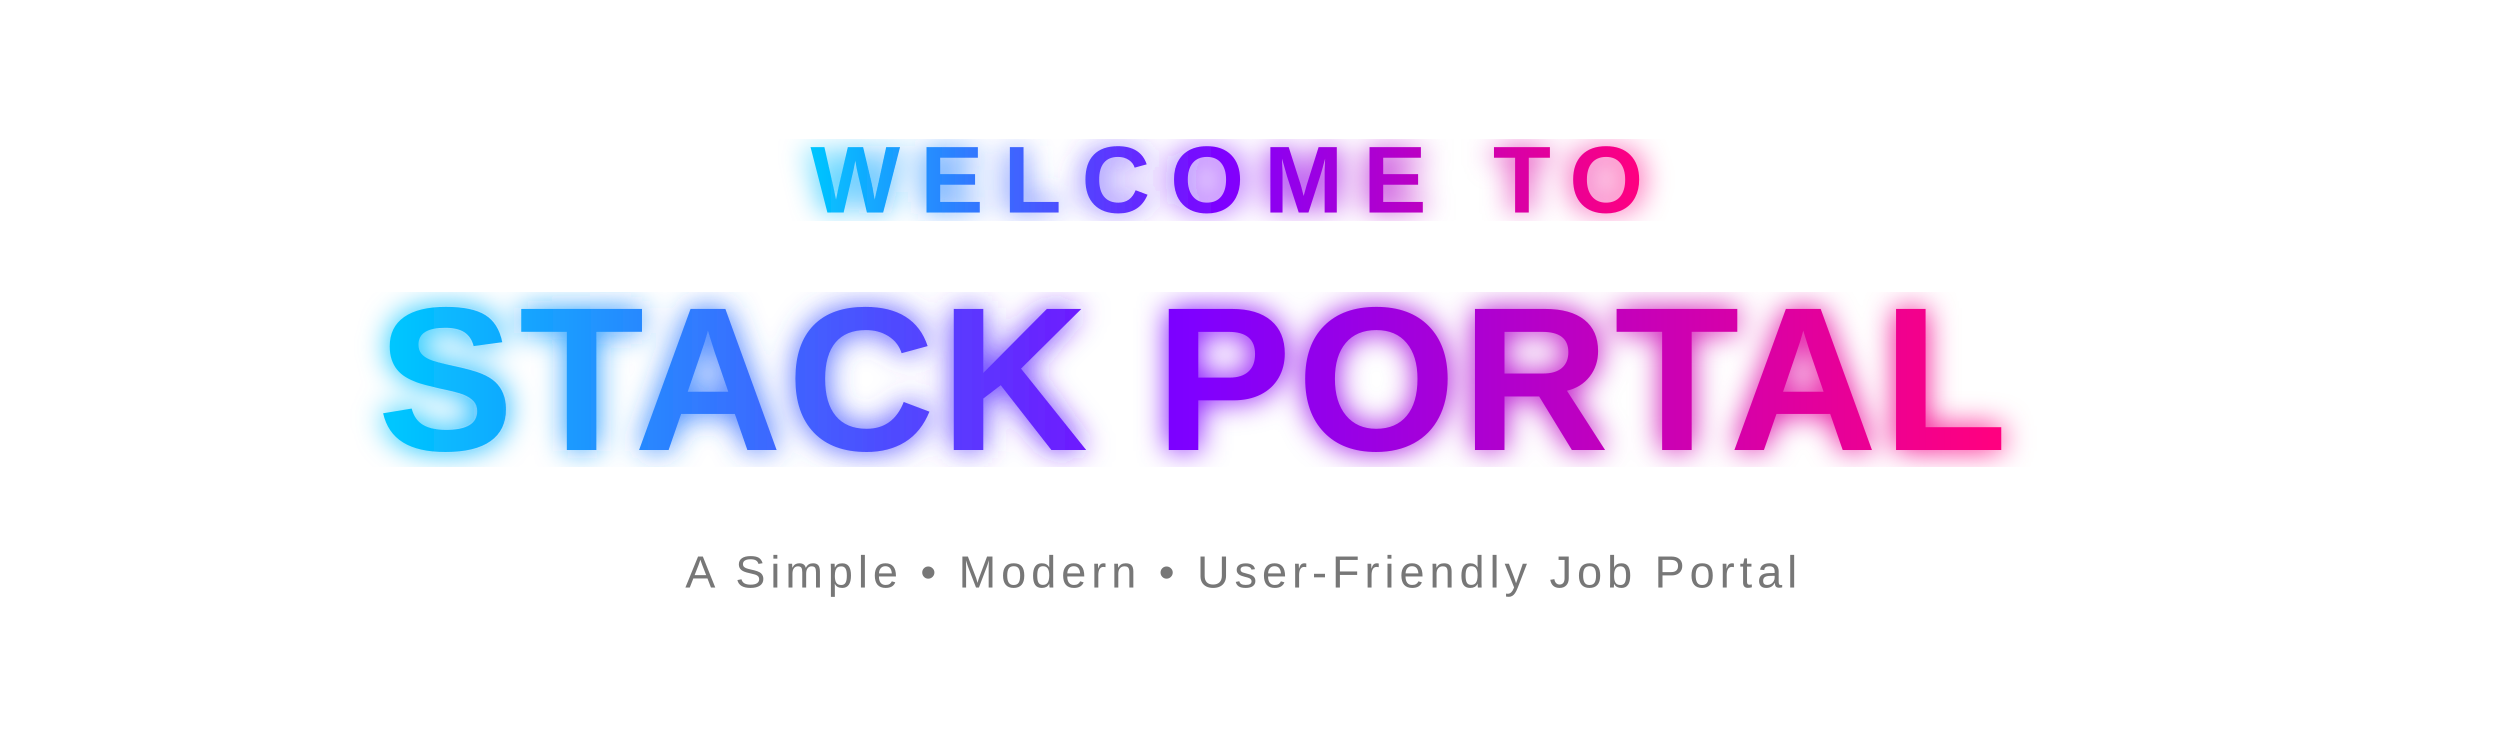
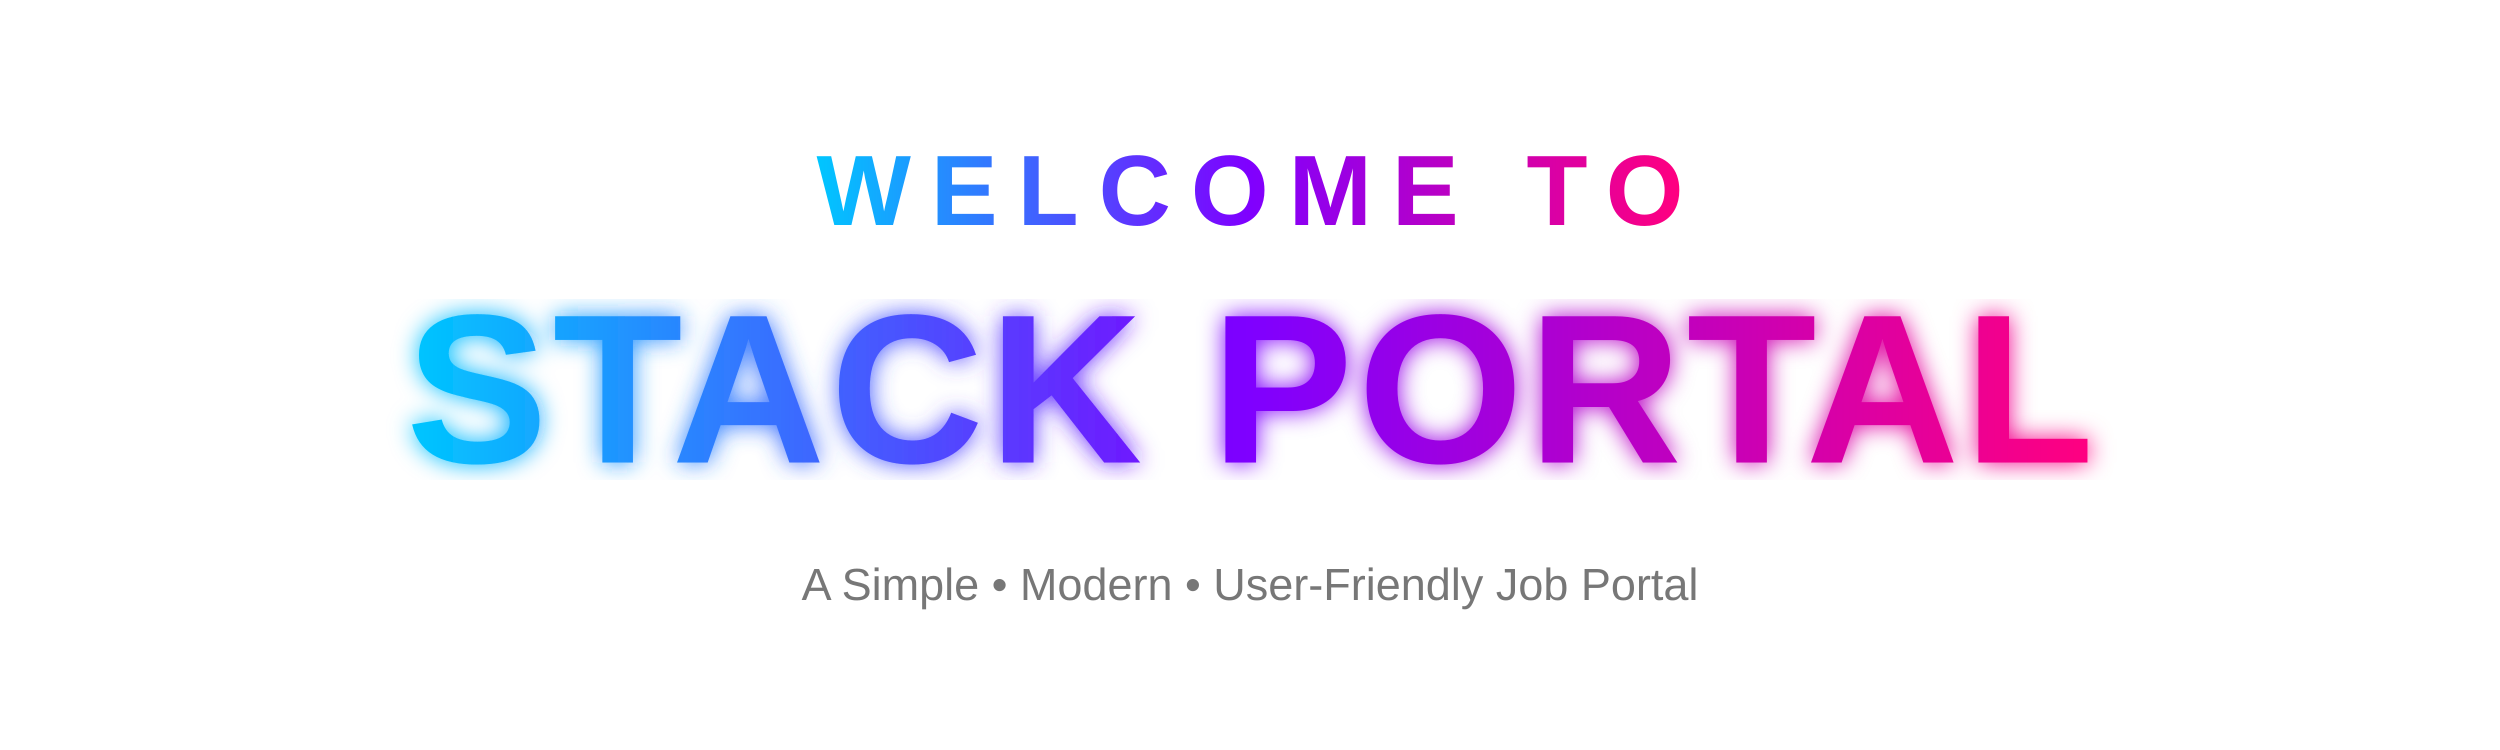
<svg xmlns="http://www.w3.org/2000/svg" width="1000" height="300" viewBox="0 0 1000 300">
  <defs>
-     <linearGradient id="textGradient" x1="0%" y1="0%" x2="100%" y2="0%">
-       <stop offset="0%" stop-color="#00C6FF">
-         <animate attributeName="stop-color" values="#00C6FF;#0072FF;#7F00FF;#FF0080;#00C6FF" dur="8s" repeatCount="indefinite" />
-       </stop>
-       <stop offset="50%" stop-color="#7F00FF">
-         <animate attributeName="stop-color" values="#7F00FF;#FF0080;#00C6FF;#00FF87;#7F00FF" dur="8s" repeatCount="indefinite" />
-       </stop>
-       <stop offset="100%" stop-color="#FF0080">
-         <animate attributeName="stop-color" values="#FF0080;#00C6FF;#7F00FF;#FF0080" dur="8s" repeatCount="indefinite" />
-       </stop>
+     <linearGradient id="gradient" x1="0%" y1="0%" x2="100%" y2="0%">
+       <stop offset="0%" stop-color="#00C6FF" />
+       <stop offset="50%" stop-color="#7F00FF" />
+       <stop offset="100%" stop-color="#FF0080" />
    </linearGradient>
    <filter id="glow">
-       <feGaussianBlur stdDeviation="6" result="blur" />
+       <feGaussianBlur stdDeviation="5" result="blur" />
      <feMerge>
        <feMergeNode in="blur" />
        <feMergeNode in="SourceGraphic" />
      </feMerge>
    </filter>
  </defs>
-   <text x="500" y="85" text-anchor="middle" font-family="Arial, Helvetica, sans-serif" font-size="38" font-weight="900" letter-spacing="8" fill="url(#textGradient)" filter="url(#glow)">
- 
+   <text x="500" y="90" text-anchor="middle" font-family="Arial, sans-serif" font-size="40" font-weight="900" letter-spacing="8" fill="url(#gradient)">
    WELCOME TO
- 
-     <animate attributeName="opacity" values="0;1;1;1" dur="2s" fill="freeze" />
  </text>
-   <text x="500" y="180" text-anchor="middle" font-family="Arial, Helvetica, sans-serif" font-size="82" font-weight="900" letter-spacing="2" fill="url(#textGradient)" filter="url(#glow)">
- 
+   <text x="500" y="185" text-anchor="middle" font-family="Arial, sans-serif" font-size="85" font-weight="900" letter-spacing="2" fill="url(#gradient)" filter="url(#glow)">
    STACK PORTAL
- 
-     
-     <animate attributeName="opacity" values="0;1;1;1" dur="2.5s" fill="freeze" />
-     <animateTransform attributeName="transform" type="scale" values="0.98;1;1.01;1" dur="6s" repeatCount="indefinite" />
  </text>
-   <text x="500" y="235" text-anchor="middle" font-family="Arial, Helvetica, sans-serif" font-size="18" font-weight="500" letter-spacing="2" fill="#777">
- 
+   <text x="500" y="240" text-anchor="middle" font-family="Arial, sans-serif" font-size="18" fill="#777">
    A Simple • Modern • User-Friendly Job Portal
- 
-     <animate attributeName="opacity" values="0;1" dur="3s" fill="freeze" />
  </text>
</svg>
